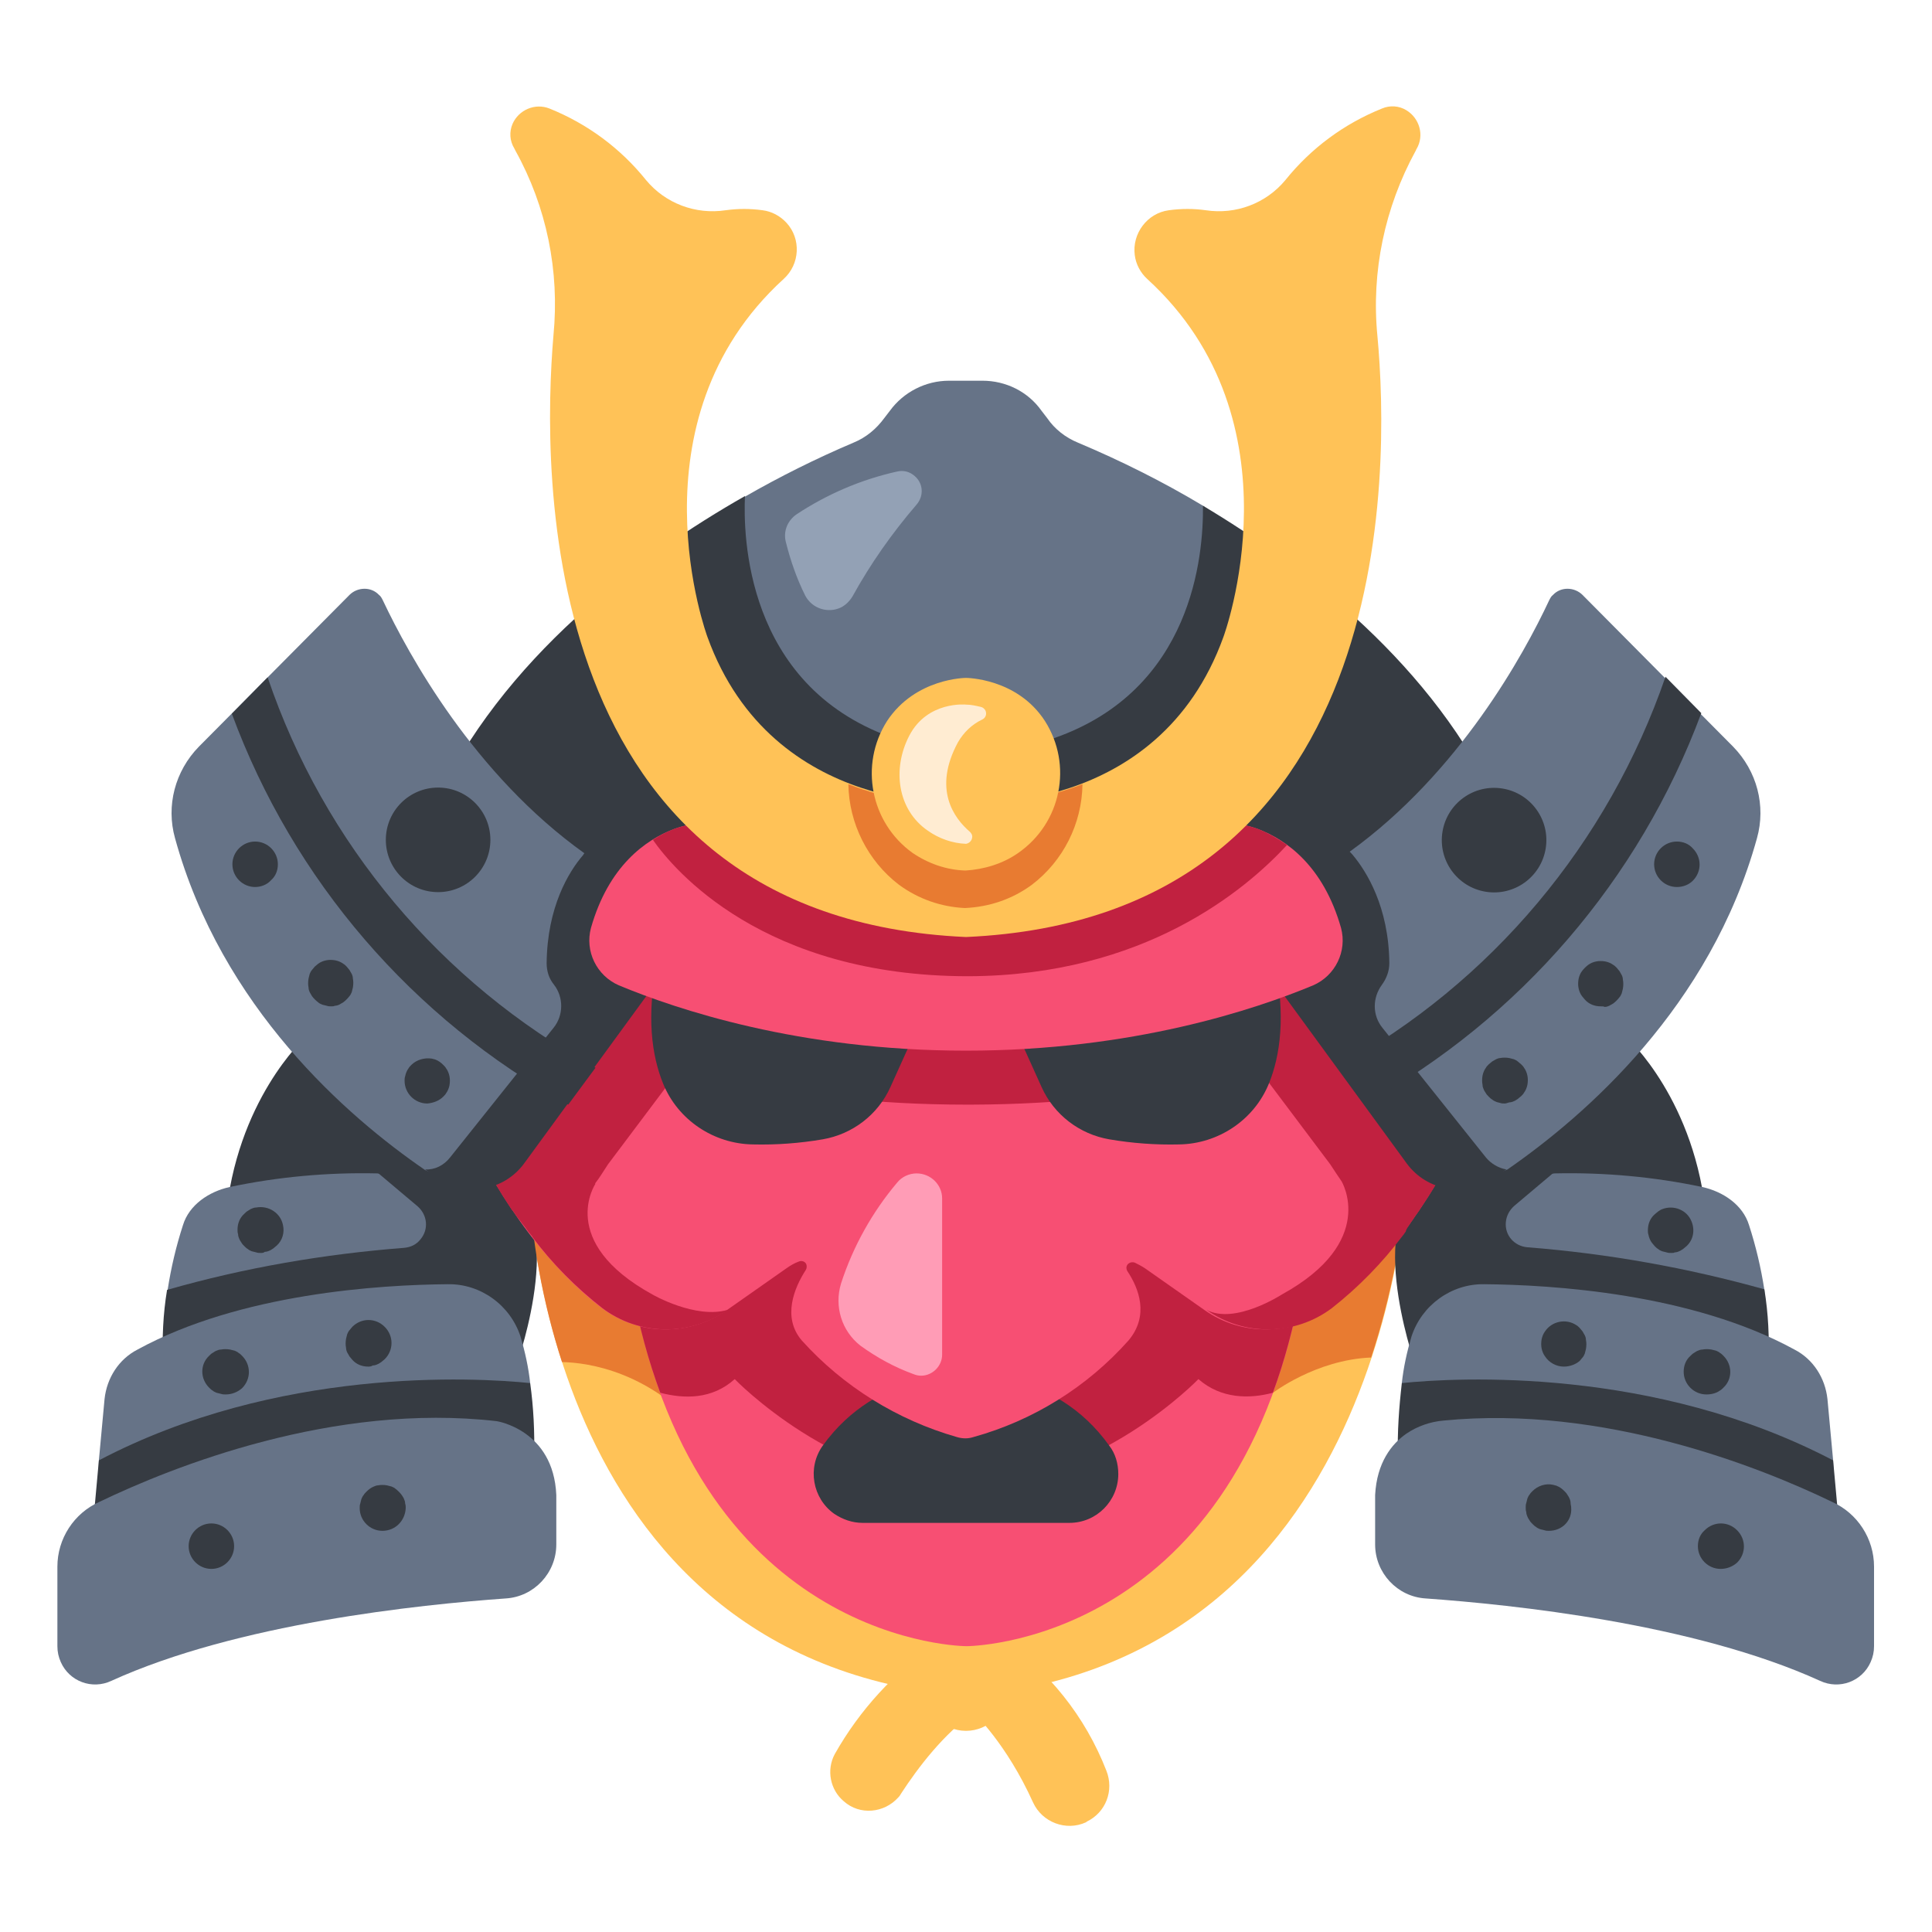
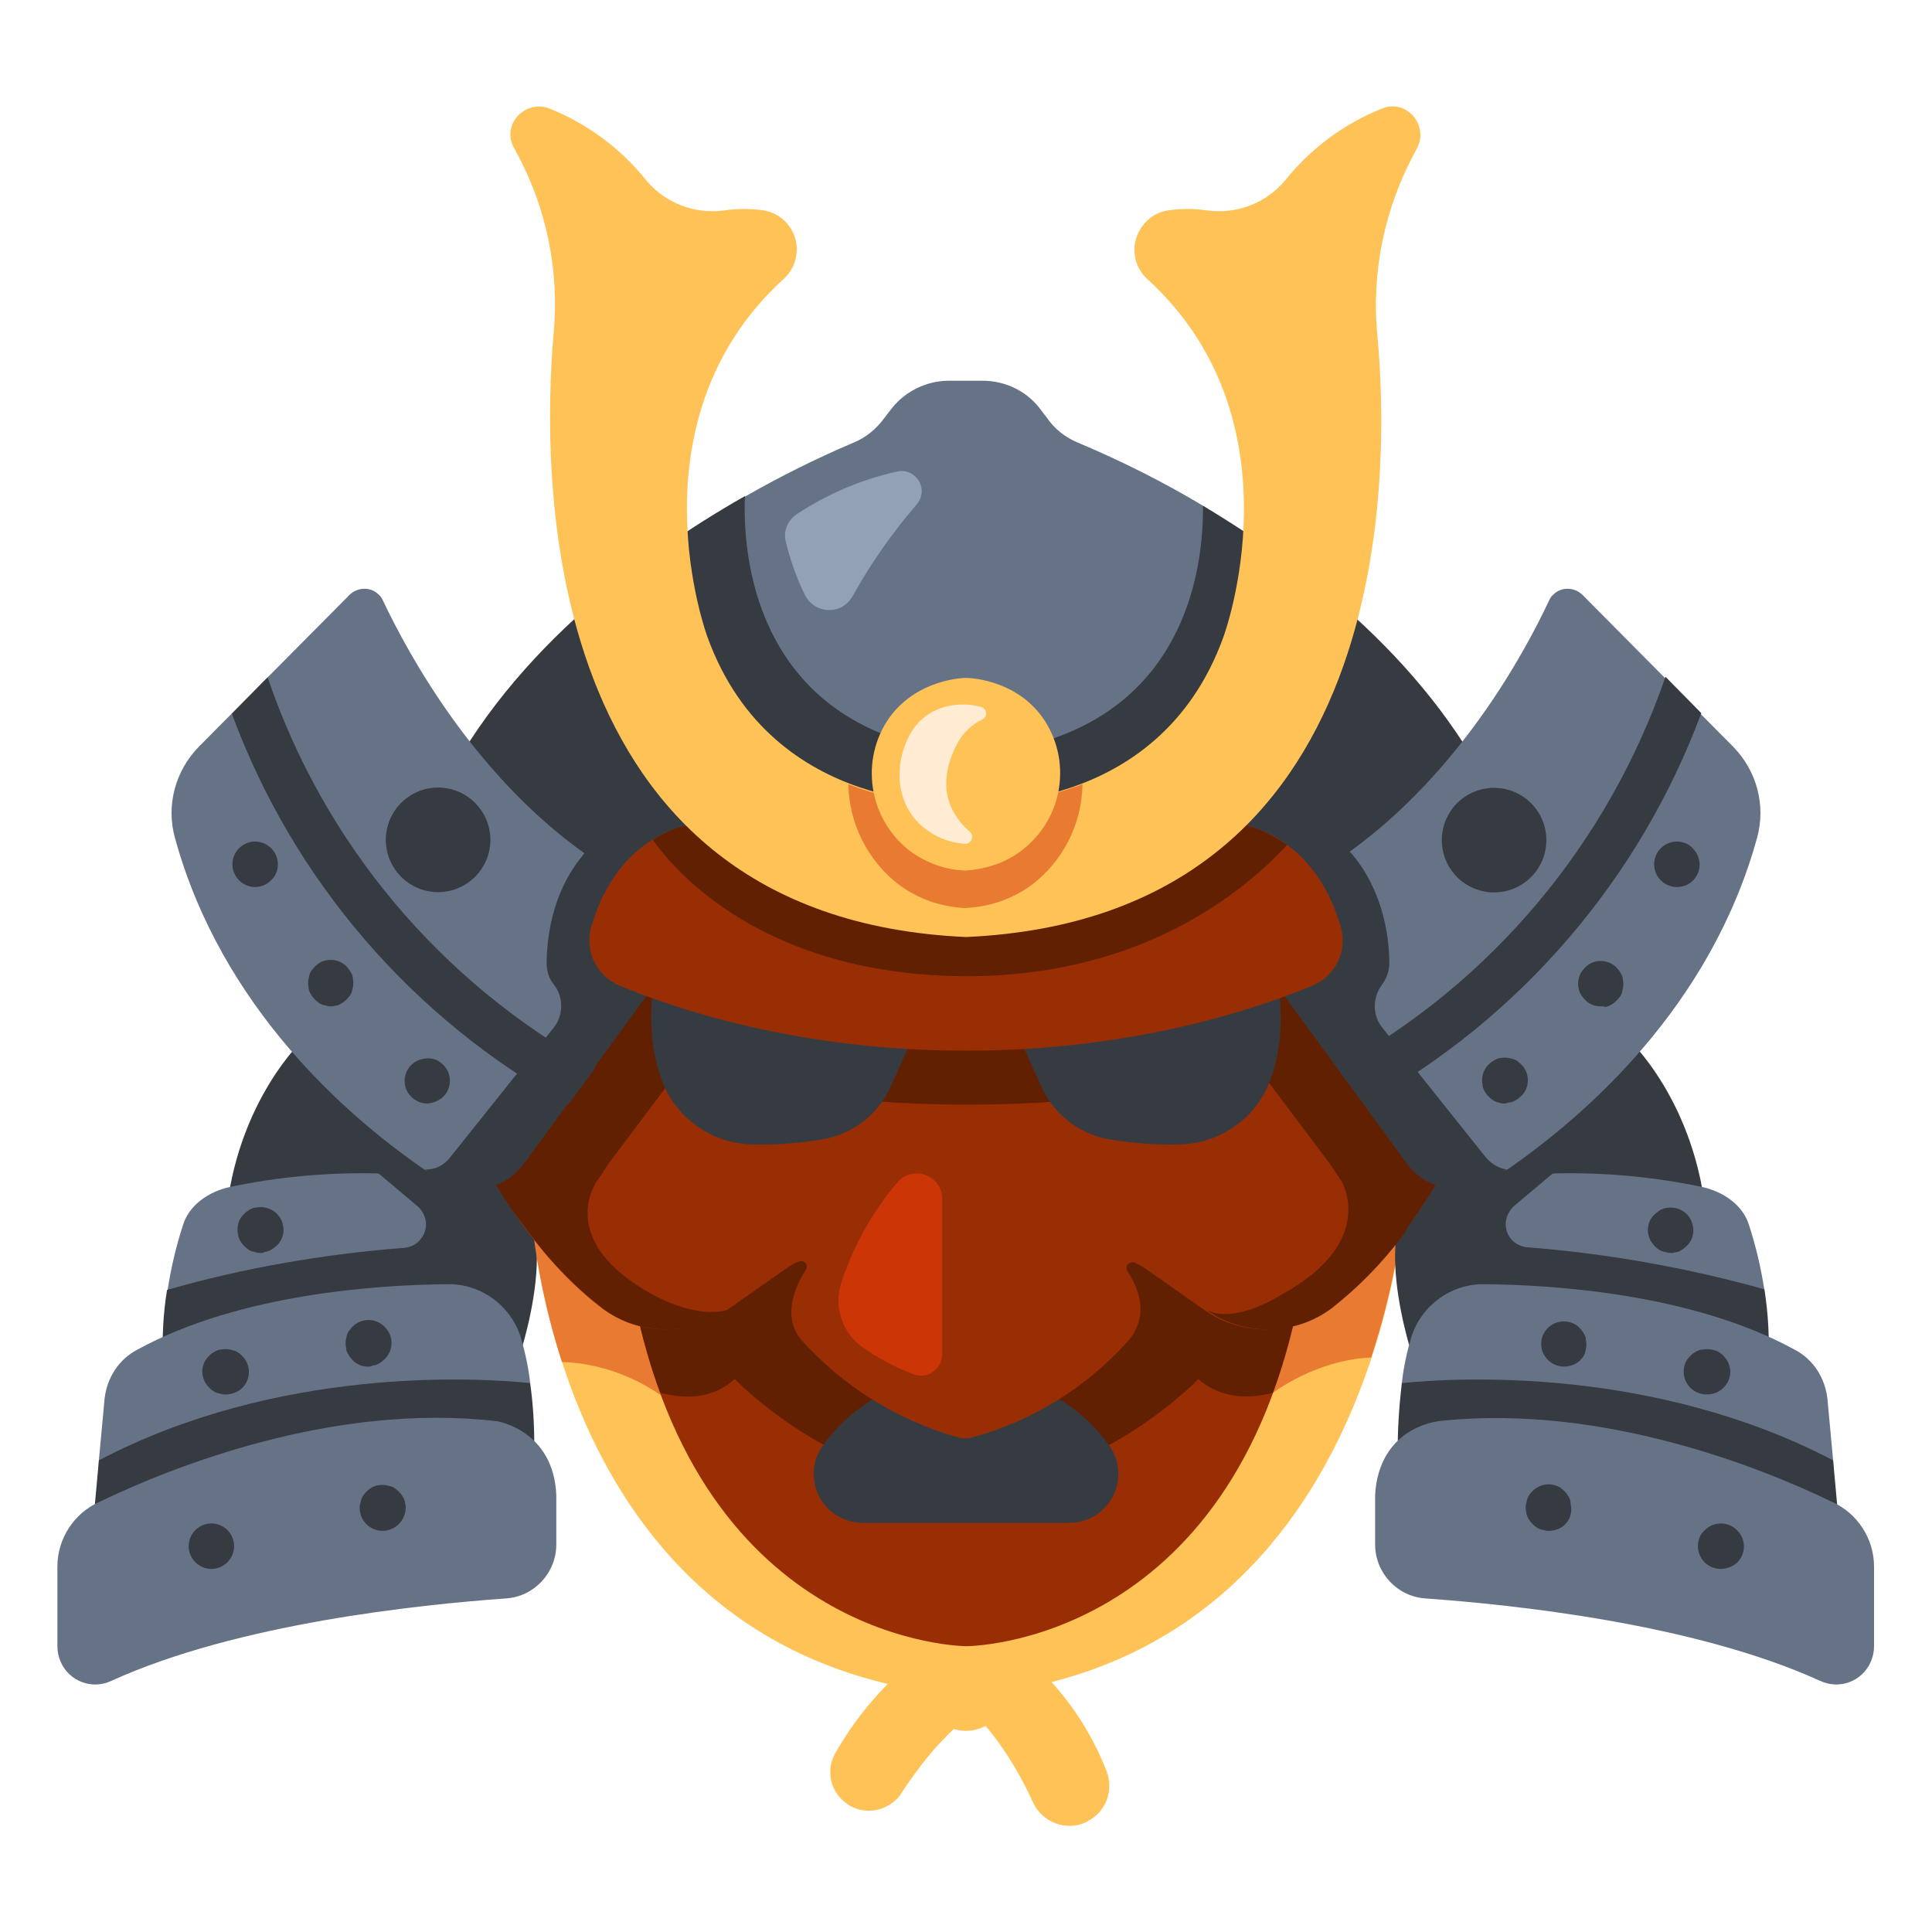
<svg xmlns="http://www.w3.org/2000/svg" version="1.1" id="icons" x="0px" y="0px" width="340px" height="340px" viewBox="0 0 340 340" style="enable-background:new 0 0 340 340;" xml:space="preserve">
  <style type="text/css">
	.st0{fill:#FFC257;}
	.st1{fill:#667387;}
	.st2{fill:#363B42;}
	.st3{fill:#E87B31;}
- 	.st4{fill:#F74F73;}
- 	.st5{fill:#C12140;}
+ 	.st4{fill:#992E04;}
+ 	.st5{fill:#612001;}
	.st6{fill:#FFECD2;}
	.st7{fill:#93A1B5;}
- 	.st8{fill:#FF9CB6;}
+ 	.st8{fill:#CC3506;}
</style>
  <path class="st0" d="M171.4,301.5c0,0,5.7,5.3,10.4,15.7c1.6,3.5,5.8,5.1,9.3,3.5c0,0,0.1,0,0.1-0.1l0,0c3.4-1.6,4.9-5.5,3.5-9  c-3.7-9.5-10.2-17.7-18.7-23.4L171.4,301.5z" />
  <path class="st0" d="M164.7,289.2c-7.3,5.1-13.4,11.7-17.8,19.5c-1.5,2.8-0.8,6.3,1.6,8.3l0,0c2.8,2.5,7.1,2.1,9.6-0.7  c0.2-0.2,0.4-0.5,0.5-0.7c3-4.6,7.5-10.5,12.8-14.2L164.7,289.2z" />
  <path class="st0" d="M234.6,208.3L170,277.7l-64.6-69.4L93,207.1c0,0,1,85.1,77,91.4c76-6.2,77.8-93.7,77.8-93.7L234.6,208.3z" />
  <path class="st0" d="M170,272.4L170,272.4c4,0,7.3,3.3,7.3,7.3v17.6c0,4-3.3,7.3-7.3,7.3l0,0c-4,0-7.3-3.3-7.3-7.3v-17.6  C162.7,275.7,166,272.4,170,272.4z" />
  <path class="st1" d="M189.7,77.9c-2.2-0.9-4.1-2.4-5.4-4.3l-1-1.3c-2.4-3.4-6.3-5.3-10.4-5.3h-5.9c-4.1,0-8,2-10.4,5.3l-1,1.3  c-1.4,1.9-3.2,3.4-5.4,4.3c-6.6,2.8-13,6-19.1,9.5c0,0-41.4,29.5-53.4,55.9c0,0,20.3,32.9,92.3,32.9s92.9-33.4,92.9-33.4  C251.6,117.7,211.7,89,211.7,89C204.7,84.8,197.3,81.1,189.7,77.9z" />
  <path class="st2" d="M211.7,89c0.1,8.7-1.8,32.4-26.2,40.9c-9.3,3.2-19.5,3.2-28.8-0.2c-25.6-9.3-25.9-35.6-25.6-42.4  c-18.3,10.4-42.9,28.5-54.9,54.9c0,0,21.8,33.9,93.8,33.9s93.8-33.9,93.8-33.9C252.4,117.2,229.6,99.7,211.7,89z" />
  <path class="st2" d="M53.6,182.7c0,0-12.1,11-13.9,32h58.2C97.9,214.7,71.2,183,53.6,182.7z" />
  <path class="st1" d="M87.3,208.6l-20.9-2.1c-8.7-0.2-17.5,0.6-26,2.4c-3.6,0.8-7.1,3.1-8.2,6.7c-1.2,3.7-2.1,7.5-2.7,11.4  c0,0-0.3,8.4-0.1,12.8h60.5C89.9,239.8,100.2,213.1,87.3,208.6z" />
  <path class="st2" d="M87.8,208c-7.1-1-14.2-1.5-21.3-1.6l7,5.9c1.7,1.5,2,4,0.5,5.8c-0.7,0.9-1.7,1.4-2.9,1.5  c-14.1,1.1-28.1,3.5-41.7,7.4c-0.7,4.2-0.9,8.6-0.7,12.8h62.3C91.1,239.8,100.6,212.5,87.8,208z" />
  <path class="st1" d="M93.3,256.4l0-13c-0.3-2.8-0.9-5.5-1.7-8.2c-1.8-5.5-7-9.3-12.8-9.2c-11.9,0.1-36.5,1.6-54.6,11.5  c-3.3,1.7-5.4,5-5.8,8.7l-1,10.8l-0.2,11.2L93.3,256.4z" />
  <path class="st2" d="M93.3,243.4c-9.8-1-44.5-2.9-75.9,13.6l-1,11L94,256.3C94.1,252,93.9,247.7,93.3,243.4z" />
  <path class="st3" d="M223.9,245.2c0,0,7.6-5.9,17.4-6.3c3.6-11,5.8-22.4,6.4-34l-13.2,3.5L193,253h21.6L223.9,245.2z" />
  <path class="st3" d="M105.4,208.3L93,207.1c0.5,11.1,2.5,22.1,5.9,32.6c4.6,0.1,15.8,1.6,25.5,13.3H147L105.4,208.3z" />
  <path class="st1" d="M87.4,250.1c0,0,10,1.5,10.5,13v8.7c0,5-3.9,9.2-8.9,9.5c-15.3,1.1-47.2,4.4-69.4,14.5  c-3.4,1.6-7.4,0.1-8.9-3.3c-0.4-0.9-0.6-1.8-0.6-2.8v-14c0-4.9,2.9-9.4,7.4-11.4C30.4,258.1,58.7,246.8,87.4,250.1z" />
  <path class="st4" d="M210,212.5H130l-18.6,15.1c11.8,62.1,58.7,62.1,58.7,62.1s46.9,0,58.7-62.1L210,212.5z" />
  <path class="st5" d="M170,212.5h-40l-18.6,15.1c1.1,5.9,2.7,11.8,4.8,17.5c4.2,1.1,9.1,1.2,13.1-2.4c0,0,17.9,18.6,40.8,18.6  s40.8-18.6,40.8-18.6c4,3.5,9,3.5,13.1,2.4c2.1-5.7,3.6-11.5,4.8-17.5L210,212.5H170z" />
  <path class="st2" d="M195.2,254.4c-9.7-13.6-25.2-12.5-25.2-12.5s-15.5-1-25.2,12.5c-2.8,3.9-1.8,9.3,2,12c1.5,1,3.2,1.6,5,1.6h36.4  c4.8,0,8.6-3.9,8.6-8.6C196.8,257.6,196.3,255.8,195.2,254.4L195.2,254.4z" />
  <path class="st2" d="M286.4,182.7c0,0,12.1,11,13.9,32h-58.2C242.1,214.7,268.8,183,286.4,182.7z" />
  <path class="st1" d="M252.7,208.6l20.9-2.1c8.7-0.2,17.5,0.6,26,2.4c3.6,0.8,7.1,3.1,8.2,6.7c1.2,3.7,2.1,7.5,2.7,11.4  c0,0,0.5,8.4,0.2,12.8h-61.1C249.6,239.8,239.8,213.1,252.7,208.6z" />
  <path class="st2" d="M310.5,226.9c-13.6-3.8-27.6-6.3-41.7-7.4c-2.3-0.2-4-2.1-3.8-4.4c0.1-1.1,0.6-2.1,1.5-2.9l7-5.9  c-7.1,0.1-14.3,0.6-21.3,1.6c-12.8,4.5-3.3,31.8-3.3,31.8h62.3C311.4,235.5,311.2,231.2,310.5,226.9z" />
  <path class="st1" d="M246.7,256.4l0-13c0.3-2.8,0.9-5.5,1.7-8.2c1.8-5.5,7-9.3,12.8-9.2c11.9,0.1,36.5,1.6,54.6,11.5  c3.3,1.7,5.4,5,5.8,8.7l1,10.8l0.3,10.9L246.7,256.4z" />
  <path class="st2" d="M322.6,257c-31.5-16.5-66.1-14.6-75.9-13.6c-0.5,4.3-0.8,8.6-0.7,12.9l77.6,11.7L322.6,257z" />
  <path class="st4" d="M230.5,167.4l-60.5,8.8l-60.5-8.8l-25.4,35.2c0,0,8,17.1,21.8,27.6c6.5,4.9,15.4,5,22.1,0.3l10.4-7.3  c0.7-0.5,1.4-0.9,2.2-1.2c0.5-0.2,1.1,0,1.3,0.5c0.1,0.3,0.1,0.7-0.1,1c-2,3.1-4.2,8.3-0.7,12.4c7.3,8.1,16.8,14,27.3,17  c1,0.3,2,0.3,2.9,0c10.5-2.9,20-8.8,27.3-17c3.7-4.4,1.8-9.2-0.2-12.2c-0.3-0.5-0.2-1.1,0.3-1.4c0.3-0.2,0.7-0.2,1-0.1  c0.6,0.3,1.2,0.6,1.8,1l10.4,7.3c6.6,4.7,15.6,4.6,22.1-0.3c13.8-10.4,21.8-27.6,21.8-27.6L230.5,167.4z" />
  <path class="st5" d="M248.2,215.3c0.1-0.2,0.3-0.4,0.4-0.6c0.4-0.6,0.8-1.2,1.2-1.7c0-0.1,0.1-0.1,0.1-0.2l0,0  c2.2-3.2,4.2-6.6,5.9-10.2l-25.3-35.2l-60.5,8.8l-60.5-8.8l-25.4,35.2c1.7,3.5,3.7,6.9,5.9,10.2l0,0c0,0.1,0.1,0.2,0.2,0.2  c0.4,0.6,0.8,1.2,1.3,1.8c0.1,0.1,0.2,0.2,0.3,0.4c0.4,0.5,0.8,1,1.2,1.6c0.2,0.2,0.3,0.4,0.5,0.6c0.1,0.1,0.2,0.2,0.2,0.3h0  c3.5,4.7,7.7,8.9,12.3,12.5c6.5,4.9,15.4,5,22.1,0.3c-5.7,1.7-13.3-2.7-13.3-2.7c-16.9-9.3-10-19.5-10-19.5l-0.1,0  c0.8-1,1.5-2.2,2.3-3.4l13.3-17.7c0,0,16.3,7.2,50,7.2l0,0h0.5l0,0c33.6-0.1,50-7.2,50-7.2l13.3,17.7c0.7,1.1,1.4,2.1,2,3h0  c0,0,6.4,10.6-10.5,19.9c0,0-8.3,5.4-13.3,2.7c6.6,4.7,15.6,4.6,22.1-0.3c4.7-3.7,8.9-8,12.5-12.8l0,0c0,0,0.1-0.1,0.1-0.1  c0.1-0.2,0.3-0.4,0.4-0.6C247.5,216.2,247.9,215.8,248.2,215.3z" />
  <path class="st2" d="M224.3,169.1c2,9.7,1,16.7-1,21.6c-2.6,6.4-8.9,10.6-15.8,10.7c-4.1,0.1-8.2-0.2-12.3-0.9  c-5.2-0.9-9.7-4.3-11.9-9.2l-5.1-11.3l0.2-5.1l45.8-6.6V169.1z" />
  <path class="st1" d="M272.6,105.7c-4.4,9.4-15.8,30.3-35.1,44.2c0,0-11.3,10-19.5,12.4l30.6,41.5c3.5,4.7,8.7,6.6,13.6,3.4  c1-0.5,2-1,3.1-1.4c13.7-9.5,35.7-28.6,43.9-58.3c1.6-5.7,0-11.8-4.2-16.1l-26.5-26.7c-1.4-1.4-3.8-1.5-5.2,0  C273,104.9,272.8,105.3,272.6,105.7z" />
  <ellipse transform="matrix(0.1602 -0.9871 0.9871 0.1602 74.9238 383.6803)" class="st2" cx="262.9" cy="147.8" rx="9.2" ry="9.2" />
  <path class="st1" d="M254,250c-2.3,0.2-4.6,1-6.5,2.3c-2.6,1.8-5.2,5.1-5.5,10.8v8.7c0,5,3.9,9.2,8.9,9.5  c15.3,1.1,47.2,4.4,69.4,14.5c3.4,1.6,7.4,0.1,8.9-3.3c0.4-0.9,0.6-1.8,0.6-2.8v-14c0-4.9-2.9-9.4-7.4-11.4  C309.8,258.2,282.2,247.2,254,250z" />
  <path class="st2" d="M115.7,169.1c-2,9.7-1,16.7,1,21.6c2.6,6.4,8.9,10.6,15.8,10.7c4.1,0.1,8.2-0.2,12.3-0.9  c5.2-0.9,9.7-4.3,11.9-9.2l5.1-11.3l-0.2-5.1l-45.8-6.6L115.7,169.1z" />
  <path class="st1" d="M67.4,105.7c4.5,9.5,16,30.6,35.5,44.5c0,0,11.4,9.4,19.4,11.8l-30.9,42.3c-3.5,4.7-9.2,5.9-14.1,2.7l-2.5-1.1  c-13.7-9.4-35.8-28.6-44-58.4c-1.6-5.7,0-11.8,4.2-16.1l26.5-26.7c1.4-1.4,3.8-1.5,5.2,0C67,104.9,67.2,105.3,67.4,105.7z" />
  <circle class="st2" cx="77.1" cy="147.8" r="9.2" />
  <path class="st2" d="M77.3,207.5c4.9,3.2,11.4,2,14.9-2.7l32.2-44.1c-7.7-2.3-15-5.9-21.5-10.6c-0.1,0.1-0.2,0.2-0.3,0.4  c-2.5,2.9-6.3,9.1-6.4,19c0,1.4,0.4,2.7,1.3,3.8c1.7,2.2,1.7,5.4-0.1,7.6l-18.2,22.8c-1.1,1.4-2.7,2.2-4.4,2.1  C75.7,206.4,76.5,207,77.3,207.5z" />
  <path class="st2" d="M261.5,203.7l-18.2-22.8c-1.8-2.2-1.8-5.3-0.1-7.6c0.8-1.1,1.3-2.4,1.3-3.8c-0.1-9.9-4-16.1-6.4-19  c-0.2-0.2-0.4-0.5-0.7-0.7c-6.6,4.9-14.1,8.5-22,10.9l32.2,44.1c3.5,4.7,10,5.9,14.9,2.7c0.8-0.5,1.7-1.1,2.6-1.7  C263.8,205.6,262.4,204.8,261.5,203.7z" />
  <path class="st4" d="M236,163.3c-3.1-10.9-9.6-15.5-14.6-17.4c-3.2-1.2-6.7-1.3-9.9-0.3l-41.5,13l-41.5-13c-3.2-1-6.7-0.9-9.9,0.3  c-5,1.9-11.5,6.5-14.6,17.4c-1.1,4.1,1,8.4,4.9,10.1c10.1,4.2,31.7,11.5,61.1,11.5s51-7.3,61.1-11.5  C235,171.7,237.1,167.4,236,163.3z" />
  <path class="st5" d="M226.5,148.7c-1.6-1.1-3.3-2.1-5.1-2.8c-3.2-1.2-6.7-1.3-9.9-0.3l-41.5,13l-41.5-13c-3.2-1-6.7-0.9-9.9,0.3  c-1.3,0.5-2.5,1.1-3.7,1.9c3.7,5.3,19.4,24,55.5,24C201.4,171.7,219.2,156.6,226.5,148.7z" />
  <path class="st0" d="M243.2,19.1c-6.7,2.7-12.5,7-17,12.6c-3.4,4.1-8.7,6.1-14,5.3c-2.1-0.3-4.3-0.3-6.5,0c-3.8,0.5-6.5,4.1-6,7.9  c0.2,1.6,1,3.1,2.2,4.2c27.5,25.1,13.4,63,13.4,63c-11.5,31.9-45.4,29.2-45.4,29.2s-33.9,2.6-45.4-29.2c0,0-14.1-37.9,13.4-63  c2.9-2.6,3.1-7.1,0.5-9.9c-1.1-1.2-2.6-2-4.2-2.2c-2.2-0.3-4.3-0.3-6.5,0c-5.3,0.8-10.6-1.2-14-5.3c-4.5-5.6-10.3-9.9-17-12.6  c-2.5-1-5.4,0.2-6.5,2.7c-0.6,1.4-0.5,3,0.3,4.3l0.2,0.4c5.5,9.9,7.8,21.2,6.7,32.5C95.4,82.6,94,161.5,170,164.9  c76-3.4,74.6-82.2,72.4-105.8c-1.1-11.3,1.3-22.6,6.7-32.5c0.1-0.1,0.1-0.3,0.2-0.4c1.4-2.4,0.5-5.4-1.8-6.8  C246.2,18.6,244.6,18.5,243.2,19.1z" />
  <path class="st3" d="M181.6,155.7c5.5-4.2,8.8-10.7,8.9-17.7c-6.5,2.5-13.5,3.7-20.6,3.5c-7,0.3-14-0.9-20.6-3.5  c0.1,6.9,3.4,13.5,8.9,17.7c3.4,2.5,7.4,3.9,11.6,4.1C174.2,159.6,178.2,158.2,181.6,155.7z" />
  <path class="st2" d="M295.1,156.1c-2.2,0-4-1.8-4-4s1.8-4,4-4c1.1,0,2.1,0.4,2.8,1.2c1.6,1.6,1.6,4.1,0,5.7  C297.2,155.7,296.2,156.1,295.1,156.1z" />
  <path class="st2" d="M281.7,177.1c-1.1,0-2.1-0.4-2.8-1.2c-0.2-0.2-0.3-0.4-0.5-0.6c-0.3-0.4-0.5-0.9-0.6-1.4c-0.1-0.5-0.1-1,0-1.6  c0.1-0.5,0.3-1,0.6-1.4c0.3-0.4,0.7-0.8,1.1-1.1c0.4-0.3,0.9-0.5,1.4-0.6c0.5-0.1,1-0.1,1.6,0c0.5,0.1,1,0.3,1.4,0.6  c0.2,0.1,0.4,0.3,0.6,0.5c0.2,0.2,0.3,0.4,0.5,0.6c0.1,0.2,0.3,0.5,0.4,0.7c0.1,0.2,0.2,0.5,0.2,0.8c0.1,0.5,0.1,1,0,1.6  c-0.1,0.3-0.1,0.5-0.2,0.8c-0.1,0.2-0.2,0.5-0.4,0.7c-0.3,0.4-0.7,0.8-1.1,1.1c-0.2,0.1-0.5,0.3-0.7,0.4c-0.2,0.1-0.5,0.2-0.8,0.2  C282.2,177.1,282,177.1,281.7,177.1z" />
  <path class="st2" d="M264.8,194.2c-0.3,0-0.5,0-0.8-0.1c-0.3-0.1-0.5-0.1-0.7-0.2c-0.2-0.1-0.5-0.2-0.7-0.4  c-0.2-0.1-0.4-0.3-0.6-0.5c-0.2-0.2-0.4-0.4-0.5-0.6c-0.1-0.2-0.3-0.4-0.4-0.7c-0.1-0.2-0.2-0.5-0.2-0.8c-0.1-0.5-0.1-1,0-1.6  c0.1-0.5,0.3-1,0.6-1.4c0.1-0.2,0.3-0.4,0.5-0.6c0.2-0.2,0.4-0.3,0.6-0.5c0.2-0.1,0.5-0.3,0.7-0.4c0.2-0.1,0.5-0.2,0.7-0.2  c0.5-0.1,1.1-0.1,1.6,0c0.3,0.1,0.5,0.1,0.8,0.2c0.2,0.1,0.5,0.2,0.7,0.4c0.2,0.2,0.4,0.3,0.6,0.5c0.2,0.2,0.4,0.4,0.5,0.6  c0.3,0.4,0.5,0.9,0.6,1.4c0.1,0.5,0.1,1,0,1.6c-0.1,0.5-0.3,1-0.6,1.4c-0.1,0.2-0.3,0.4-0.5,0.6c-0.2,0.2-0.4,0.3-0.6,0.5  c-0.2,0.1-0.4,0.3-0.7,0.4c-0.2,0.1-0.5,0.2-0.8,0.2C265.3,194.1,265,194.2,264.8,194.2z" />
  <path class="st2" d="M294.1,220.5c-0.3,0-0.5,0-0.8-0.1c-0.3-0.1-0.5-0.1-0.8-0.2c-0.2-0.1-0.5-0.2-0.7-0.4  c-0.2-0.1-0.4-0.3-0.6-0.5c-0.2-0.2-0.3-0.4-0.5-0.6c-0.3-0.4-0.5-0.9-0.6-1.4c-0.1-0.3-0.1-0.5-0.1-0.8c0-1.1,0.4-2.1,1.2-2.8  c0.2-0.2,0.4-0.3,0.6-0.5c0.2-0.1,0.4-0.3,0.7-0.4c2-0.8,4.4,0.1,5.2,2.2c0.6,1.5,0.3,3.2-0.9,4.3c-0.2,0.2-0.4,0.3-0.6,0.5  c-0.2,0.1-0.4,0.3-0.7,0.4c-0.2,0.1-0.5,0.2-0.8,0.2C294.6,220.5,294.4,220.5,294.1,220.5z" />
  <path class="st2" d="M300.3,245.4c-2.2,0-4-1.8-4-4c0-1.1,0.4-2.1,1.2-2.8c0.2-0.2,0.4-0.4,0.6-0.5c0.2-0.1,0.4-0.3,0.7-0.4  c0.2-0.1,0.5-0.2,0.8-0.2c0.5-0.1,1-0.1,1.6,0c0.3,0.1,0.5,0.1,0.8,0.2c0.2,0.1,0.5,0.2,0.7,0.4c0.2,0.1,0.4,0.3,0.6,0.5  c1.6,1.6,1.6,4.1,0,5.6c-0.2,0.2-0.4,0.4-0.6,0.5c-0.4,0.3-0.9,0.5-1.4,0.6C300.8,245.4,300.5,245.4,300.3,245.4z" />
  <path class="st2" d="M275.2,240.5c-1.3,0-2.6-0.7-3.3-1.8c-0.3-0.4-0.5-0.9-0.6-1.4c-0.1-0.5-0.1-1,0-1.6c0.1-0.5,0.3-1,0.6-1.4  c1.2-1.8,3.7-2.3,5.5-1.1c0.2,0.1,0.4,0.3,0.6,0.5c0.2,0.2,0.3,0.4,0.5,0.6c0.1,0.2,0.3,0.5,0.4,0.7c0.1,0.2,0.2,0.5,0.2,0.8  c0.1,0.5,0.1,1,0,1.6c-0.1,0.3-0.1,0.5-0.2,0.8c-0.1,0.2-0.2,0.5-0.4,0.7c-0.2,0.2-0.3,0.4-0.5,0.6  C277.3,240.1,276.3,240.5,275.2,240.5z" />
  <path class="st2" d="M272.6,269.4c-0.3,0-0.5,0-0.8-0.1c-0.3-0.1-0.5-0.1-0.8-0.2c-0.2-0.1-0.5-0.2-0.7-0.4  c-0.2-0.1-0.4-0.3-0.6-0.5c-0.2-0.2-0.4-0.4-0.5-0.6c-0.1-0.2-0.3-0.4-0.4-0.7c-0.1-0.2-0.2-0.5-0.2-0.8c-0.1-0.3-0.1-0.5-0.1-0.8  c0-0.3,0-0.5,0.1-0.8c0.1-0.3,0.1-0.5,0.2-0.8c0.1-0.2,0.2-0.5,0.4-0.7c0.1-0.2,0.3-0.4,0.5-0.6c0.9-0.9,2.3-1.4,3.6-1.1  c0.3,0.1,0.5,0.1,0.7,0.2c0.5,0.2,0.9,0.5,1.3,0.9c0.2,0.2,0.4,0.4,0.5,0.6c0.1,0.2,0.3,0.4,0.4,0.7c0.1,0.2,0.2,0.5,0.2,0.8  c0,0.3,0.1,0.5,0.1,0.8C276.7,267.6,274.9,269.4,272.6,269.4C272.7,269.4,272.7,269.4,272.6,269.4L272.6,269.4z" />
  <path class="st2" d="M302.8,276.1c-2.2,0-4-1.8-4-4c0-1.1,0.4-2.1,1.2-2.8c1.6-1.6,4.1-1.6,5.7,0c1.6,1.6,1.6,4.1,0,5.7  C304.9,275.7,303.9,276.1,302.8,276.1z" />
  <path class="st2" d="M45.9,220.5c-0.3,0-0.5,0-0.8-0.1c-0.3-0.1-0.5-0.1-0.8-0.2c-0.2-0.1-0.5-0.2-0.7-0.4c-0.2-0.1-0.4-0.3-0.6-0.5  c-0.2-0.2-0.4-0.4-0.5-0.6c-0.1-0.2-0.3-0.4-0.4-0.7c-0.1-0.2-0.2-0.5-0.2-0.8c-0.1-0.3-0.1-0.5-0.1-0.8c0-1.1,0.4-2.1,1.2-2.8  c0.2-0.2,0.4-0.4,0.6-0.5c0.2-0.1,0.4-0.3,0.7-0.4c0.2-0.1,0.5-0.2,0.8-0.2c2.2-0.4,4.3,1,4.7,3.1c0.3,1.3-0.1,2.7-1.1,3.6  c-0.2,0.2-0.4,0.3-0.6,0.5c-0.2,0.1-0.4,0.3-0.7,0.4c-0.2,0.1-0.5,0.2-0.8,0.2C46.4,220.5,46.1,220.5,45.9,220.5z" />
  <path class="st2" d="M39.7,245.4c-0.3,0-0.5,0-0.8-0.1c-0.3-0.1-0.5-0.1-0.8-0.2c-0.2-0.1-0.5-0.2-0.7-0.4c-0.2-0.1-0.4-0.3-0.6-0.5  c-1.6-1.6-1.6-4.1,0-5.6c0.2-0.2,0.4-0.4,0.6-0.5c0.2-0.1,0.4-0.3,0.7-0.4c0.2-0.1,0.5-0.2,0.8-0.2c0.5-0.1,1-0.1,1.6,0  c0.3,0.1,0.5,0.1,0.8,0.2c0.2,0.1,0.5,0.2,0.7,0.4c0.2,0.1,0.4,0.3,0.6,0.5c1.6,1.6,1.6,4.1,0,5.7C41.8,245,40.8,245.4,39.7,245.4  L39.7,245.4z" />
  <path class="st2" d="M64.8,240.5c-1.1,0-2.1-0.4-2.8-1.2c-0.2-0.2-0.3-0.4-0.5-0.6c-0.1-0.2-0.3-0.5-0.4-0.7  c-0.1-0.2-0.2-0.5-0.2-0.8c-0.1-0.5-0.1-1,0-1.6c0.1-0.3,0.1-0.5,0.2-0.8c0.1-0.2,0.2-0.5,0.4-0.7c0.2-0.2,0.3-0.4,0.5-0.6  c1.6-1.6,4.1-1.6,5.7,0s1.6,4.1,0,5.7c-0.2,0.2-0.4,0.3-0.6,0.5c-0.2,0.1-0.4,0.3-0.7,0.4c-0.2,0.1-0.5,0.2-0.8,0.2  C65.3,240.5,65,240.5,64.8,240.5z" />
  <path class="st2" d="M67.3,269.4c-2.2,0-4-1.8-4-4c0,0,0,0,0,0c0-0.3,0-0.5,0.1-0.8c0.1-0.3,0.1-0.5,0.2-0.8  c0.1-0.2,0.2-0.5,0.4-0.7c0.1-0.2,0.3-0.4,0.5-0.6c0.4-0.4,0.8-0.7,1.3-0.9c0.2-0.1,0.5-0.2,0.7-0.2c0.5-0.1,1.1-0.1,1.6,0  c0.3,0.1,0.5,0.1,0.8,0.2c0.2,0.1,0.5,0.2,0.7,0.4c0.4,0.3,0.8,0.7,1.1,1.1c0.1,0.2,0.3,0.4,0.4,0.7c0.1,0.2,0.2,0.5,0.2,0.8  c0.1,0.3,0.1,0.5,0.1,0.8C71.3,267.6,69.6,269.4,67.3,269.4z" />
  <path class="st2" d="M37.2,276.1c-2.2,0-4-1.8-4-4c0-2.2,1.8-4,4-4s4,1.8,4,4C41.2,274.3,39.4,276.1,37.2,276.1  C37.2,276.1,37.2,276.1,37.2,276.1z" />
  <path class="st2" d="M44.9,156.1c-2.2,0-4-1.8-4-4c0-2.2,1.8-4,4-4c2.2,0,4,1.8,4,4c0,1.1-0.4,2.1-1.2,2.8  C47,155.7,45.9,156.1,44.9,156.1z" />
  <path class="st2" d="M58.3,177.1c-0.3,0-0.5,0-0.8-0.1c-0.3-0.1-0.5-0.1-0.8-0.2c-0.2-0.1-0.5-0.2-0.7-0.4c-0.4-0.3-0.8-0.7-1.1-1.1  c-0.1-0.2-0.3-0.5-0.4-0.7c-0.1-0.2-0.2-0.5-0.2-0.8c-0.1-0.5-0.1-1,0-1.6c0.1-0.3,0.1-0.5,0.2-0.8c0.1-0.2,0.2-0.5,0.4-0.7  c0.2-0.2,0.3-0.4,0.5-0.6c0.2-0.2,0.4-0.3,0.6-0.5c0.4-0.3,0.9-0.5,1.4-0.6c0.5-0.1,1-0.1,1.6,0c0.5,0.1,1,0.3,1.4,0.6  c0.2,0.1,0.4,0.3,0.6,0.5c0.2,0.2,0.3,0.4,0.5,0.6c0.1,0.2,0.3,0.5,0.4,0.7c0.1,0.2,0.2,0.5,0.2,0.8c0.1,0.5,0.1,1,0,1.6  c-0.1,0.3-0.1,0.5-0.2,0.8c-0.1,0.2-0.2,0.5-0.4,0.7c-0.3,0.4-0.7,0.8-1.1,1.1c-0.2,0.1-0.5,0.3-0.7,0.4c-0.2,0.1-0.5,0.2-0.8,0.2  C58.8,177.1,58.5,177.1,58.3,177.1z" />
  <path class="st2" d="M75.2,194.2c-2.2,0-4-1.8-4-4l0,0c0-0.3,0-0.5,0.1-0.8c0.1-0.5,0.3-1,0.6-1.4c0.1-0.2,0.3-0.4,0.5-0.6  c0.9-0.9,2.3-1.3,3.6-1.1c0.3,0.1,0.5,0.1,0.7,0.2c0.5,0.2,0.9,0.5,1.3,0.9c0.2,0.2,0.4,0.4,0.5,0.6c0.3,0.4,0.5,0.9,0.6,1.4  c0.1,0.5,0.1,1,0,1.6c-0.1,0.5-0.3,1-0.6,1.4c-0.1,0.2-0.3,0.4-0.5,0.6C77.3,193.7,76.3,194.1,75.2,194.2z" />
  <path class="st2" d="M235.4,187.8l4.8,6.5c27.3-15.1,48.3-39.5,59.2-68.8l-6.3-6.4C283,148.4,262.5,172.9,235.4,187.8z" />
  <path class="st2" d="M47.1,119.2l-6.3,6.4c10.8,29.3,31.8,53.7,59.2,68.8l4.8-6.5C77.5,172.9,57,148.4,47.1,119.2z" />
  <path class="st0" d="M183.9,126.9c-4.9-7.6-13.9-7.6-13.9-7.6s-8.9,0-13.9,7.6c-4.9,7.7-2.9,17.9,4.5,23.2c2.8,1.9,6,3,9.3,3.1  c3.3-0.2,6.6-1.2,9.3-3.1C186.8,144.8,188.8,134.6,183.9,126.9z" />
  <path class="st6" d="M168.6,130.6c1-1.7,2.4-3.1,4.3-4c0.6-0.3,0.8-1,0.5-1.6c-0.2-0.3-0.4-0.5-0.8-0.6c-0.9-0.2-1.7-0.4-2.6-0.4  c0,0-6.8-0.7-10,5.5c-3,5.8-2.1,13,3.3,16.7c2,1.4,4.3,2.2,6.7,2.3h0c0.6-0.1,1.1-0.6,1.1-1.3c0-0.3-0.2-0.6-0.4-0.8  C167.9,144,164.1,138.9,168.6,130.6z" />
  <path class="st7" d="M138.3,95.4c0.8,3.2,1.9,6.4,3.4,9.4c1.2,2.3,4,3.2,6.3,2.1c0.8-0.4,1.5-1.1,2-1.9c3.2-5.8,7-11.2,11.3-16.2  c1.3-1.5,1.2-3.7-0.3-5c-0.9-0.8-2-1.1-3.2-0.8c-6.3,1.4-12.3,4-17.6,7.5C138.6,91.6,137.8,93.5,138.3,95.4z" />
  <path class="st8" d="M165.8,210.9v27.5c0,2-1.7,3.7-3.7,3.7c-0.5,0-0.9-0.1-1.4-0.3c-3.3-1.2-6.4-2.9-9.3-5  c-3.3-2.6-4.6-6.9-3.4-10.9c2.1-6.5,5.5-12.6,9.9-17.8c0.8-1,2.1-1.6,3.4-1.6l0,0C163.8,206.5,165.8,208.5,165.8,210.9  C165.8,210.9,165.8,210.9,165.8,210.9z" />
</svg>
